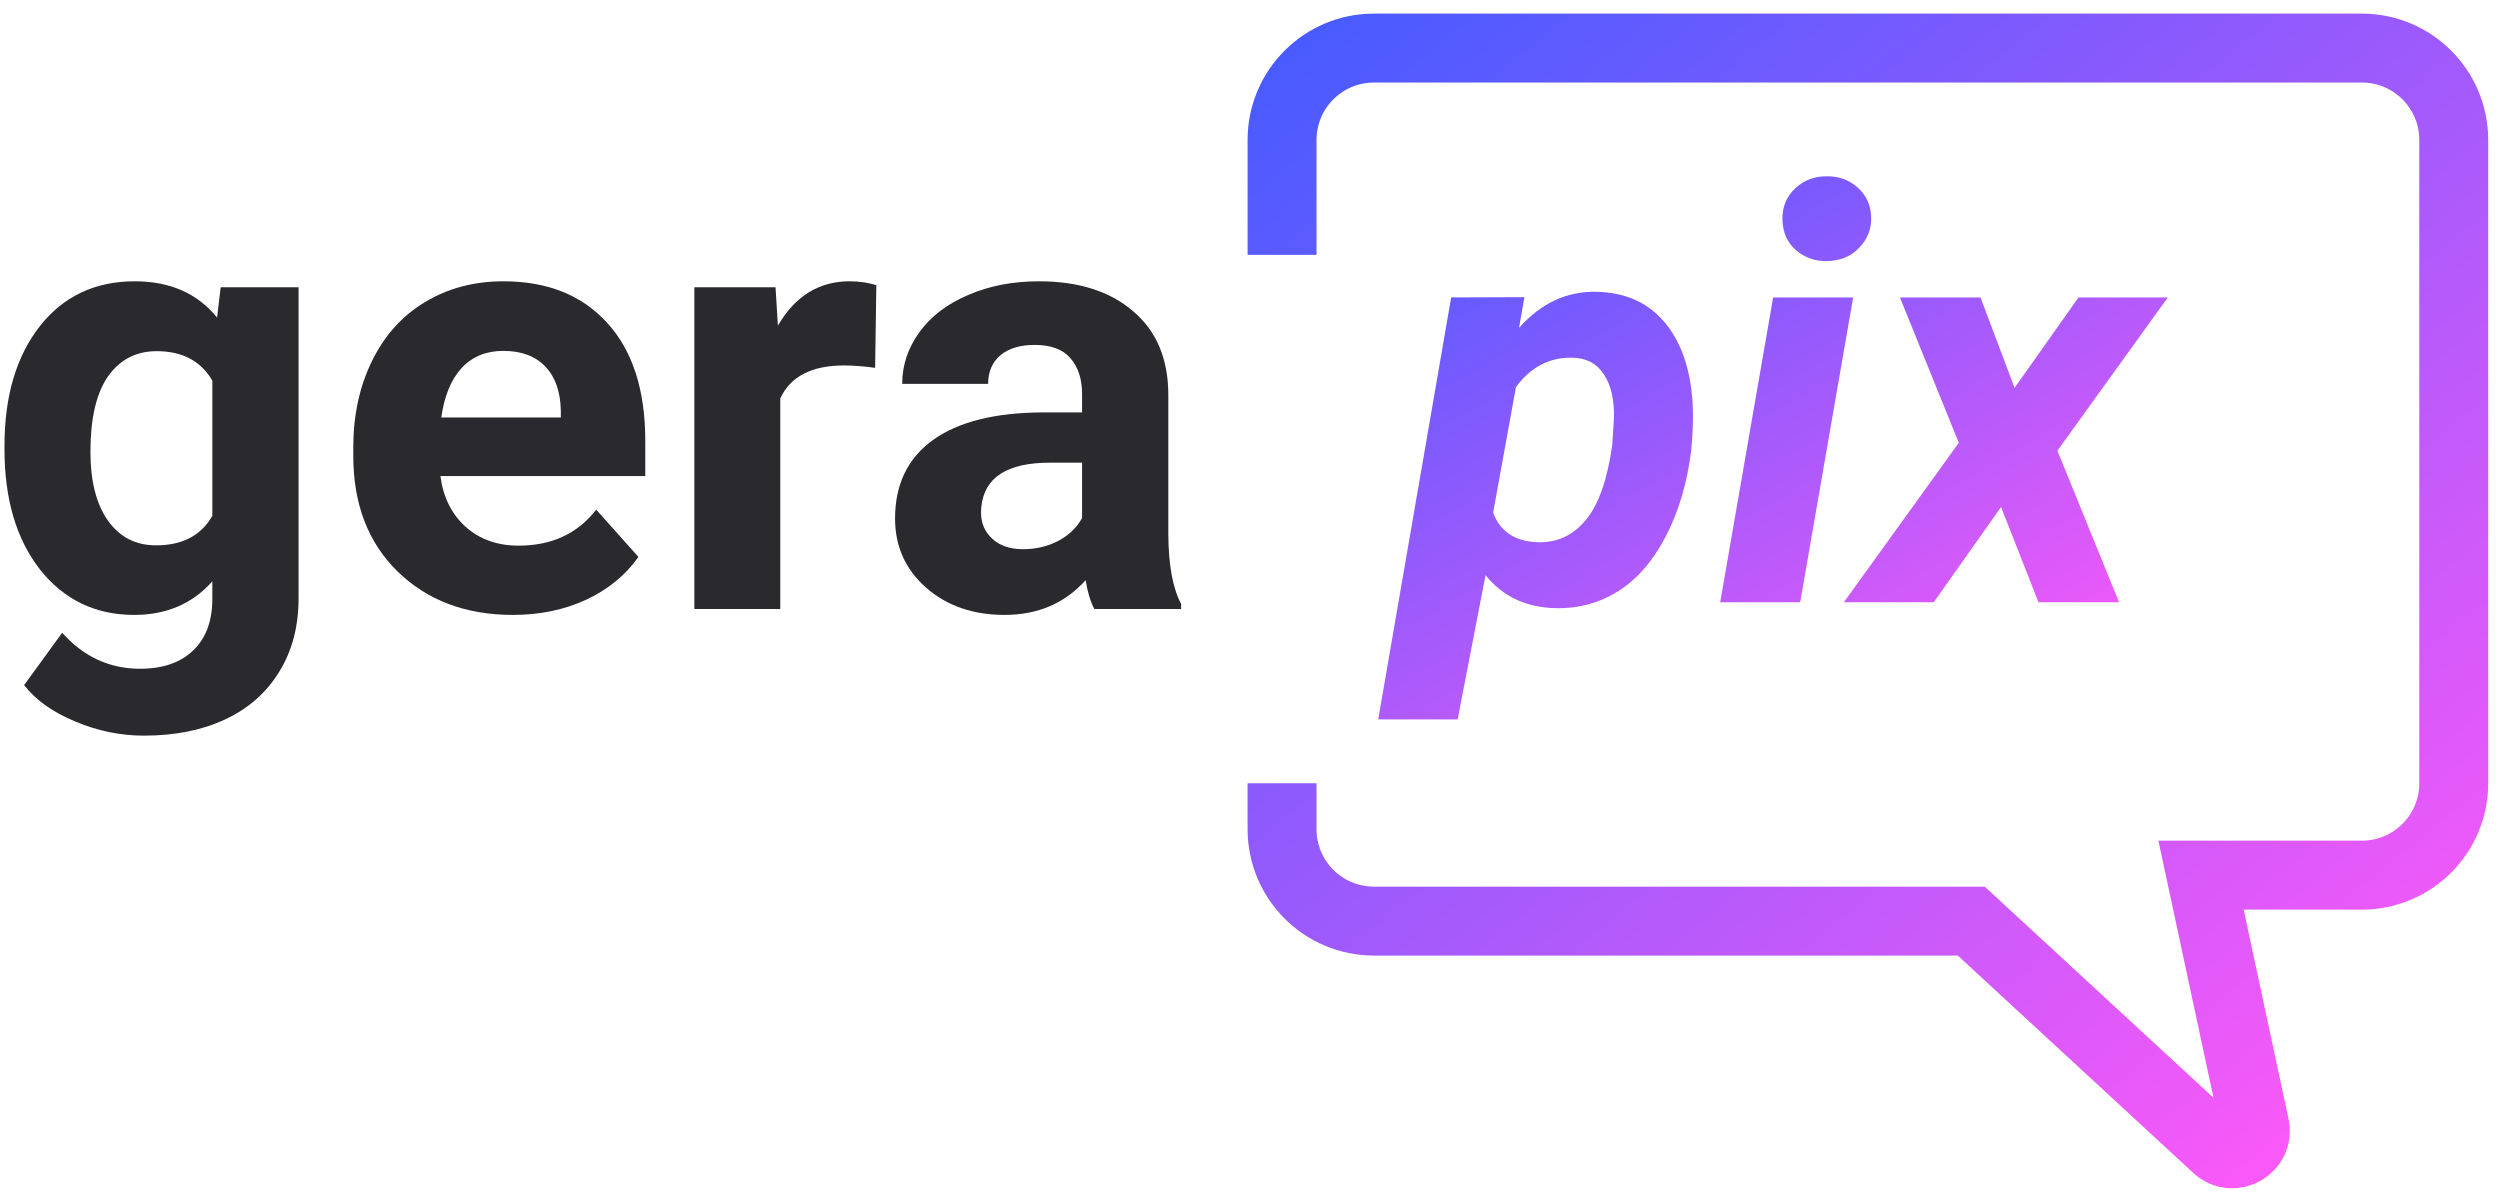
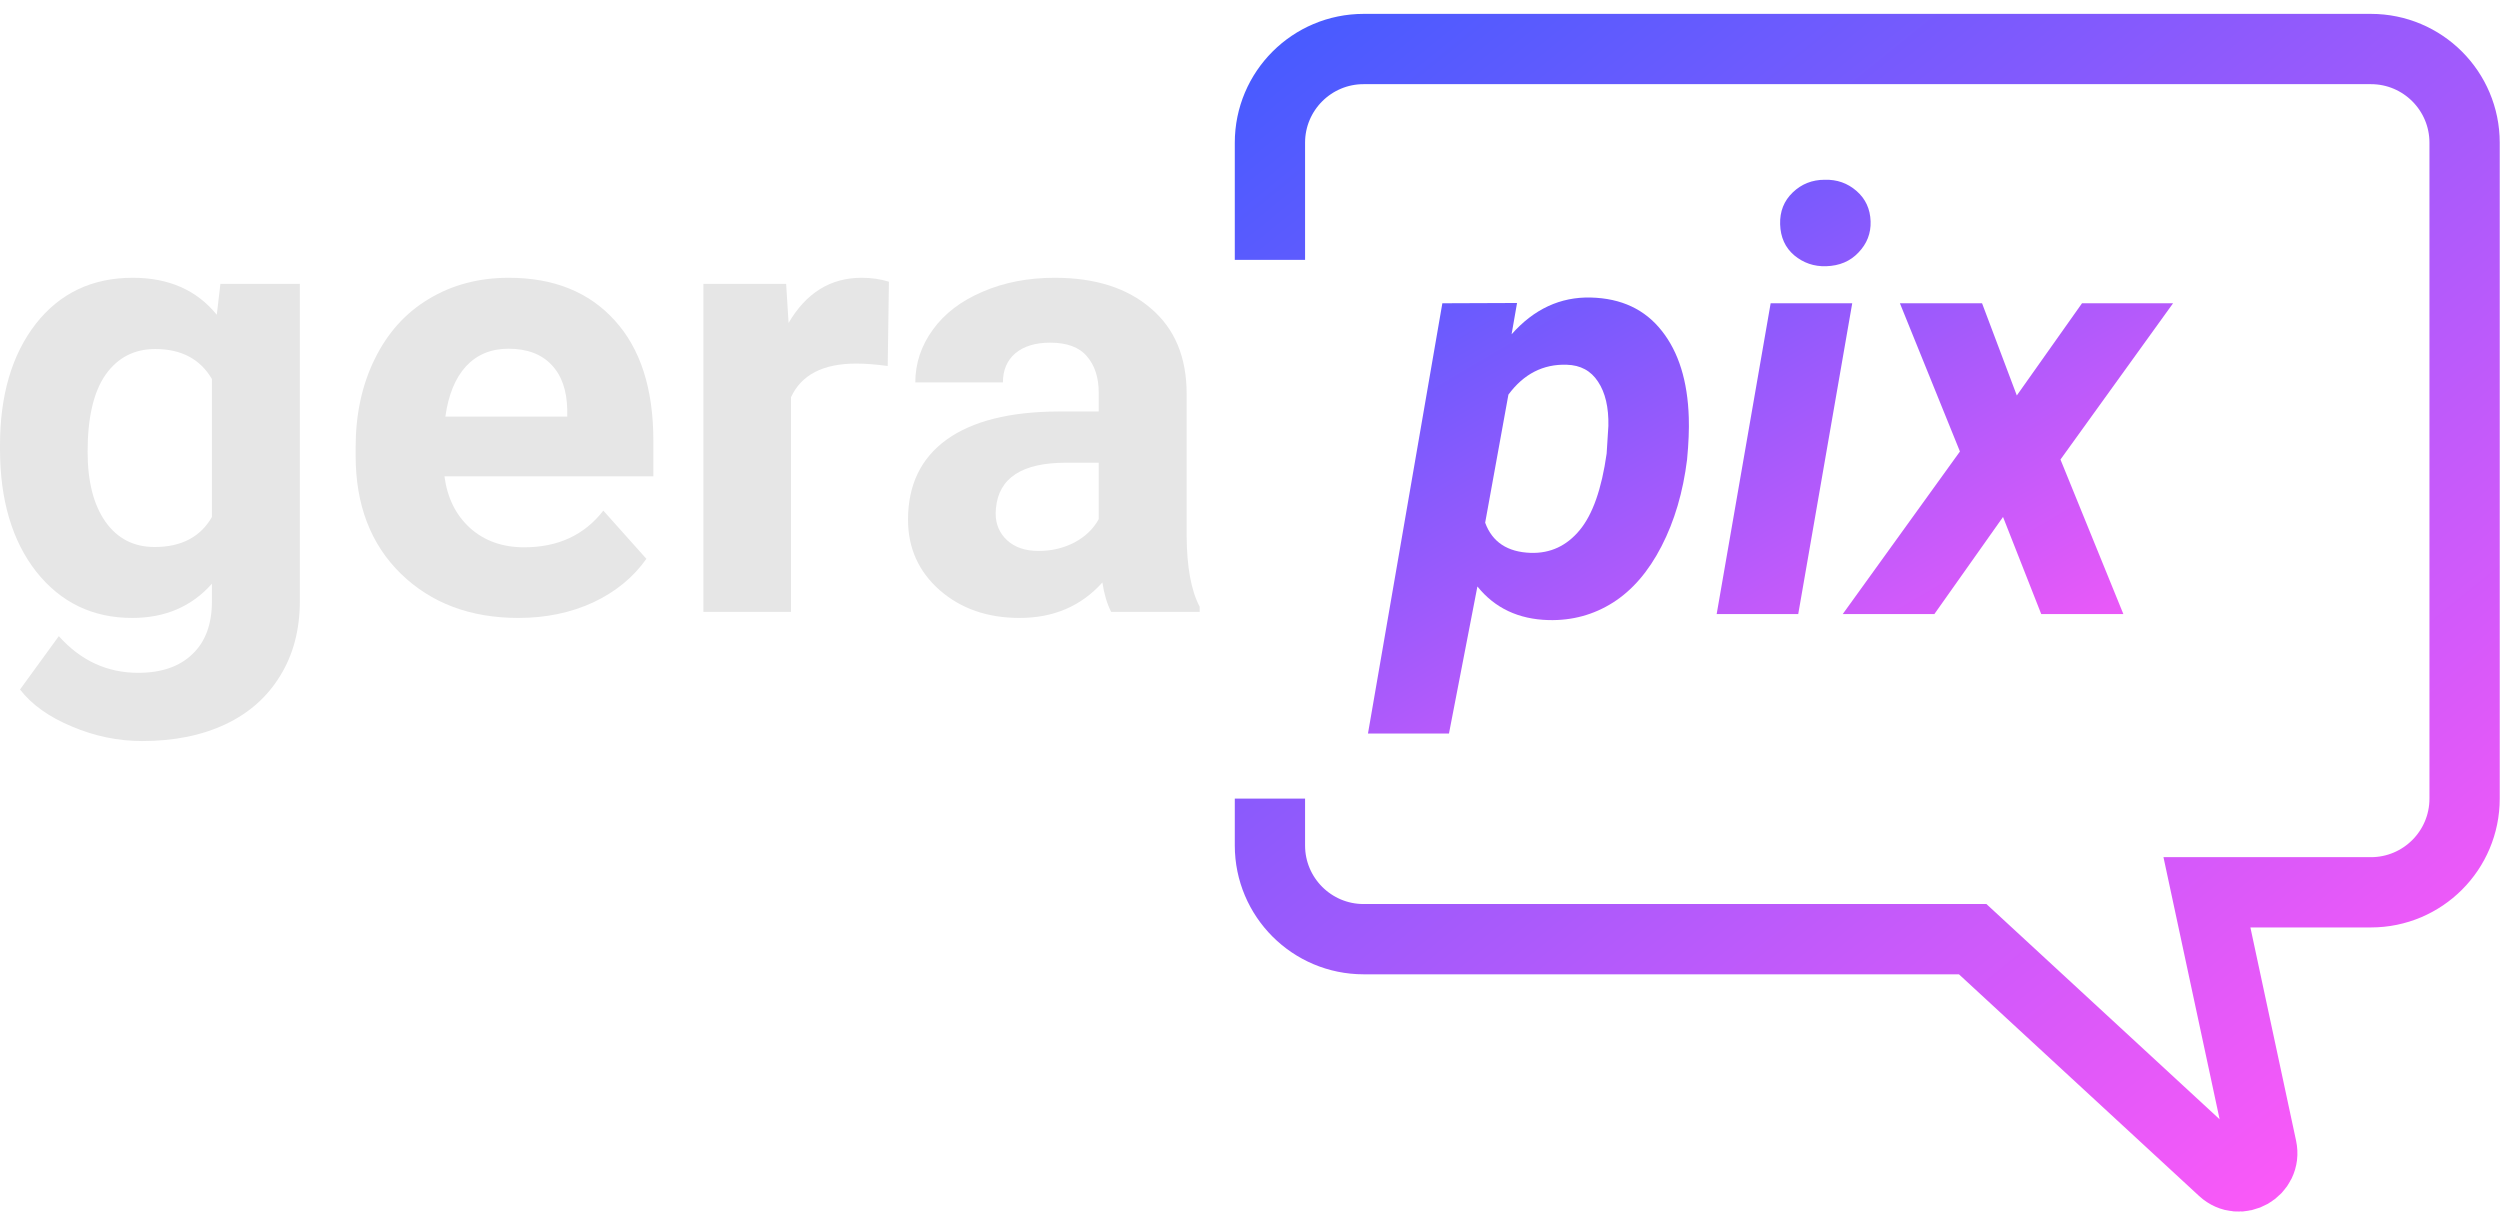
- <svg xmlns="http://www.w3.org/2000/svg" width="156" height="75" viewBox="0 0 156 75" fill="none">
-   <path d="M105.529 28.123C105.283 30.115 104.762 31.884 103.965 33.431C103.168 34.978 102.178 36.127 100.994 36.877C99.811 37.627 98.498 37.984 97.057 37.949C95.217 37.902 93.764 37.217 92.697 35.892L90.957 44.892H86L90.553 18.56L95.123 18.543L94.789 20.459C96.16 18.912 97.777 18.162 99.641 18.209C101.504 18.256 102.951 18.935 103.982 20.248C105.014 21.549 105.564 23.318 105.635 25.556C105.658 26.283 105.623 27.138 105.529 28.123ZM100.607 27.754L100.713 26.066C100.736 24.929 100.525 24.027 100.08 23.359C99.647 22.691 99.008 22.345 98.164 22.322C96.723 22.275 95.533 22.884 94.596 24.15L93.172 31.99C93.606 33.173 94.537 33.789 95.967 33.836C97.162 33.871 98.158 33.408 98.955 32.447C99.752 31.486 100.303 29.922 100.607 27.754Z" fill="url(#paint0_linear)" />
-   <path d="M112.332 37.58H107.34L110.645 18.56H115.637L112.332 37.58ZM111.225 13.726C111.201 12.941 111.459 12.291 111.998 11.775C112.537 11.259 113.188 11.002 113.949 11.002C114.699 10.978 115.35 11.207 115.9 11.687C116.451 12.168 116.738 12.789 116.762 13.55C116.785 14.277 116.539 14.91 116.023 15.449C115.52 15.988 114.857 16.269 114.037 16.293C113.299 16.316 112.648 16.093 112.086 15.625C111.535 15.156 111.248 14.523 111.225 13.726Z" fill="url(#paint1_linear)" />
-   <path d="M125.709 24.203L129.699 18.56H135.271L128.381 28.123L132.23 37.58H127.203L124.865 31.638L120.664 37.58H115.057L122.229 27.631L118.555 18.56H123.582L125.709 24.203Z" fill="url(#paint2_linear)" />
-   <path d="M80 15.902V8.734C80 5.567 82.567 3 85.734 3H147.379C150.546 3 153.113 5.567 153.113 8.734V48.875C153.113 52.042 150.546 54.609 147.379 54.609H137.344L140.698 70.26C140.991 71.628 139.351 72.563 138.323 71.614L123.008 57.477H85.734C82.567 57.477 80 54.909 80 51.742V48.875" stroke="url(#paint3_linear)" stroke-width="4.301" />
-   <path d="M0.28 27.814C0.28 24.733 1.01 22.253 2.47 20.373C3.942 18.493 5.921 17.553 8.407 17.553C10.609 17.553 12.322 18.307 13.547 19.816L13.77 17.924H18.631V37.332C18.631 39.089 18.229 40.616 17.425 41.915C16.633 43.214 15.514 44.203 14.066 44.884C12.619 45.564 10.925 45.904 8.982 45.904C7.51 45.904 6.076 45.607 4.678 45.014C3.28 44.432 2.222 43.678 1.505 42.75L3.88 39.484C5.216 40.981 6.836 41.73 8.741 41.73C10.164 41.73 11.271 41.346 12.062 40.579C12.854 39.825 13.25 38.748 13.25 37.351V36.274C12.013 37.672 10.386 38.371 8.37 38.371C5.958 38.371 4.004 37.431 2.507 35.551C1.022 33.658 0.28 31.153 0.28 28.036V27.814ZM5.643 28.203C5.643 30.021 6.007 31.45 6.737 32.489C7.467 33.516 8.469 34.029 9.743 34.029C11.376 34.029 12.545 33.417 13.25 32.192V23.75C12.533 22.525 11.376 21.913 9.78 21.913C8.494 21.913 7.479 22.439 6.737 23.49C6.007 24.542 5.643 26.113 5.643 28.203Z" fill="#29292E" />
-   <path d="M32.009 38.371C29.065 38.371 26.665 37.468 24.81 35.662C22.966 33.856 22.045 31.45 22.045 28.444V27.925C22.045 25.909 22.435 24.109 23.214 22.525C23.993 20.93 25.094 19.705 26.517 18.852C27.951 17.986 29.584 17.553 31.415 17.553C34.161 17.553 36.32 18.419 37.891 20.15C39.474 21.882 40.266 24.338 40.266 27.517V29.706H27.481C27.655 31.017 28.174 32.069 29.04 32.86C29.918 33.652 31.025 34.048 32.361 34.048C34.427 34.048 36.041 33.3 37.204 31.803L39.839 34.753C39.035 35.891 37.946 36.782 36.573 37.425C35.2 38.056 33.679 38.371 32.009 38.371ZM31.396 21.895C30.333 21.895 29.467 22.253 28.799 22.971C28.143 23.688 27.723 24.715 27.537 26.051H34.996V25.624C34.971 24.436 34.65 23.521 34.031 22.878C33.413 22.222 32.535 21.895 31.396 21.895Z" fill="#29292E" />
-   <path d="M54.608 22.952C53.879 22.853 53.235 22.804 52.679 22.804C50.65 22.804 49.32 23.49 48.69 24.863V38H43.327V17.924H48.393L48.541 20.317C49.617 18.474 51.108 17.553 53.013 17.553C53.606 17.553 54.163 17.633 54.683 17.794L54.608 22.952Z" fill="#29292E" />
-   <path d="M68.283 38C68.036 37.518 67.856 36.918 67.745 36.2C66.446 37.648 64.758 38.371 62.68 38.371C60.713 38.371 59.08 37.802 57.781 36.664C56.495 35.526 55.852 34.091 55.852 32.359C55.852 30.232 56.637 28.599 58.208 27.461C59.791 26.323 62.074 25.748 65.055 25.735H67.522V24.585C67.522 23.657 67.281 22.915 66.799 22.358C66.329 21.802 65.58 21.523 64.554 21.523C63.651 21.523 62.94 21.74 62.42 22.173C61.913 22.606 61.659 23.2 61.659 23.954H56.297C56.297 22.791 56.656 21.715 57.373 20.726C58.09 19.736 59.105 18.963 60.416 18.406C61.727 17.837 63.199 17.553 64.832 17.553C67.306 17.553 69.267 18.177 70.714 19.427C72.174 20.664 72.903 22.408 72.903 24.659V33.361C72.916 35.266 73.182 36.707 73.701 37.685V38H68.283ZM63.849 34.27C64.64 34.27 65.37 34.097 66.038 33.751C66.706 33.392 67.201 32.916 67.522 32.322V28.871H65.519C62.834 28.871 61.406 29.799 61.232 31.654L61.214 31.97C61.214 32.638 61.449 33.188 61.919 33.621C62.389 34.054 63.032 34.27 63.849 34.27Z" fill="#29292E" />
+ <svg xmlns="http://www.w3.org/2000/svg" width="153" height="75" viewBox="0 0 153 75" fill="none">
+   <path d="M103.249 28.123C103.003 30.115 102.481 31.884 101.685 33.431C100.888 34.978 99.897 36.127 98.714 36.877C97.53 37.627 96.218 37.984 94.776 37.949C92.936 37.902 91.483 37.217 90.417 35.892L88.677 44.892H83.72L88.272 18.56L92.843 18.543L92.509 20.459C93.88 18.912 95.497 18.162 97.36 18.209C99.224 18.256 100.671 18.935 101.702 20.248C102.733 21.549 103.284 23.318 103.354 25.556C103.378 26.283 103.343 27.138 103.249 28.123ZM98.327 27.754L98.433 26.066C98.456 24.929 98.245 24.027 97.8 23.359C97.366 22.691 96.728 22.345 95.884 22.322C94.442 22.275 93.253 22.884 92.315 24.15L90.892 31.99C91.325 33.173 92.257 33.789 93.686 33.836C94.882 33.871 95.878 33.408 96.675 32.447C97.472 31.486 98.022 29.922 98.327 27.754Z" fill="url(#paint0_linear_12505:1588)" />
+   <path d="M110.052 37.58H105.06L108.364 18.56H113.356L110.052 37.58ZM108.944 13.726C108.921 12.941 109.179 12.291 109.718 11.775C110.257 11.259 110.907 11.002 111.669 11.002C112.419 10.978 113.069 11.207 113.62 11.687C114.171 12.168 114.458 12.789 114.481 13.55C114.505 14.277 114.259 14.91 113.743 15.449C113.239 15.988 112.577 16.269 111.757 16.293C111.019 16.316 110.368 16.093 109.806 15.625C109.255 15.156 108.968 14.523 108.944 13.726Z" fill="url(#paint1_linear_12505:1588)" />
+   <path d="M123.429 24.203L127.419 18.56H132.991L126.101 28.123L129.95 37.58H124.923L122.585 31.638L118.384 37.58H112.776L119.948 27.631L116.274 18.56H121.302L123.429 24.203Z" fill="url(#paint2_linear_12505:1588)" />
+   <path d="M77.72 15.902V8.734C77.72 5.567 80.287 3 83.454 3H145.099C148.266 3 150.833 5.567 150.833 8.734V48.875C150.833 52.042 148.266 54.609 145.099 54.609H135.064L138.417 70.26C138.71 71.628 137.071 72.563 136.043 71.614L120.728 57.477H83.454C80.287 57.477 77.72 54.909 77.72 51.742V48.875" stroke="url(#paint3_linear_12505:1588)" stroke-width="4.301" />
+   <path d="M0 27.261C0 24.181 0.73 21.701 2.189 19.82C3.661 17.94 5.641 17 8.127 17C10.329 17 12.042 17.755 13.267 19.264L13.489 17.371H18.351V36.779C18.351 38.536 17.949 40.063 17.145 41.362C16.353 42.661 15.233 43.651 13.786 44.331C12.339 45.011 10.644 45.352 8.702 45.352C7.23 45.352 5.795 45.055 4.397 44.461C3 43.88 1.942 43.125 1.225 42.197L3.6 38.932C4.936 40.428 6.556 41.177 8.461 41.177C9.883 41.177 10.991 40.793 11.782 40.026C12.574 39.272 12.97 38.196 12.97 36.798V35.722C11.733 37.12 10.106 37.818 8.09 37.818C5.678 37.818 3.723 36.878 2.227 34.998C0.742 33.105 0 30.601 0 27.483V27.261ZM5.362 27.65C5.362 29.469 5.727 30.898 6.457 31.936C7.187 32.963 8.189 33.477 9.463 33.477C11.096 33.477 12.265 32.864 12.97 31.64V23.197C12.252 21.973 11.096 21.36 9.5 21.36C8.214 21.36 7.199 21.886 6.457 22.938C5.727 23.989 5.362 25.56 5.362 27.65Z" fill="#E6E6E6" />
+   <path d="M31.729 37.818C28.785 37.818 26.385 36.915 24.529 35.109C22.686 33.303 21.765 30.898 21.765 27.892V27.372C21.765 25.356 22.154 23.556 22.934 21.973C23.713 20.377 24.814 19.152 26.236 18.299C27.671 17.433 29.304 17 31.135 17C33.881 17 36.039 17.866 37.61 19.598C39.194 21.329 39.985 23.785 39.985 26.964V29.153H27.201C27.374 30.465 27.894 31.516 28.76 32.308C29.638 33.099 30.745 33.495 32.081 33.495C34.147 33.495 35.761 32.747 36.924 31.25L39.559 34.2C38.755 35.338 37.666 36.229 36.293 36.872C34.92 37.503 33.398 37.818 31.729 37.818ZM31.116 21.342C30.052 21.342 29.186 21.701 28.519 22.418C27.863 23.135 27.442 24.162 27.257 25.498H34.716V25.071C34.691 23.884 34.37 22.968 33.751 22.325C33.133 21.67 32.254 21.342 31.116 21.342Z" fill="#E6E6E6" />
+   <path d="M54.328 22.399C53.598 22.3 52.955 22.251 52.398 22.251C50.37 22.251 49.04 22.938 48.409 24.311V37.447H43.047V17.371H48.112L48.261 19.765C49.337 17.922 50.828 17 52.732 17C53.326 17 53.883 17.08 54.402 17.241L54.328 22.399Z" fill="#E6E6E6" />
+   <path d="M68.003 37.447C67.755 36.965 67.576 36.365 67.465 35.648C66.166 37.095 64.478 37.818 62.399 37.818C60.433 37.818 58.8 37.249 57.501 36.111C56.215 34.973 55.571 33.538 55.571 31.807C55.571 29.679 56.357 28.046 57.928 26.908C59.511 25.77 61.793 25.195 64.774 25.183H67.242V24.032C67.242 23.105 67.001 22.362 66.519 21.806C66.049 21.249 65.3 20.971 64.273 20.971C63.37 20.971 62.659 21.187 62.14 21.62C61.633 22.053 61.379 22.647 61.379 23.401H56.017C56.017 22.239 56.375 21.162 57.093 20.173C57.81 19.183 58.825 18.41 60.136 17.854C61.447 17.285 62.919 17 64.552 17C67.026 17 68.986 17.625 70.434 18.874C71.893 20.111 72.623 21.855 72.623 24.106V32.809C72.635 34.714 72.901 36.155 73.421 37.132V37.447H68.003ZM63.568 33.718C64.36 33.718 65.09 33.545 65.758 33.198C66.426 32.84 66.921 32.363 67.242 31.77V28.318H65.238C62.554 28.318 61.125 29.246 60.952 31.102L60.934 31.417C60.934 32.085 61.169 32.635 61.639 33.068C62.109 33.501 62.752 33.718 63.568 33.718Z" fill="#E6E6E6" />
  <defs>
-     <linearGradient id="paint0_linear" x1="86" y1="11" x2="112.452" y2="55.932" gradientUnits="userSpaceOnUse">
+     <linearGradient id="paint0_linear_12505:1588" x1="83.72" y1="11" x2="110.172" y2="55.932" gradientUnits="userSpaceOnUse">
      <stop stop-color="#485BFF" />
      <stop offset="1" stop-color="#FF59F8" />
    </linearGradient>
-     <linearGradient id="paint1_linear" x1="86" y1="11" x2="112.452" y2="55.932" gradientUnits="userSpaceOnUse">
+     <linearGradient id="paint1_linear_12505:1588" x1="83.72" y1="11" x2="110.172" y2="55.932" gradientUnits="userSpaceOnUse">
      <stop stop-color="#485BFF" />
      <stop offset="1" stop-color="#FF59F8" />
    </linearGradient>
-     <linearGradient id="paint2_linear" x1="86" y1="11" x2="112.452" y2="55.932" gradientUnits="userSpaceOnUse">
+     <linearGradient id="paint2_linear_12505:1588" x1="83.72" y1="11" x2="110.172" y2="55.932" gradientUnits="userSpaceOnUse">
      <stop stop-color="#485BFF" />
      <stop offset="1" stop-color="#FF59F8" />
    </linearGradient>
-     <linearGradient id="paint3_linear" x1="80" y1="3" x2="140.211" y2="77.547" gradientUnits="userSpaceOnUse">
+     <linearGradient id="paint3_linear_12505:1588" x1="77.72" y1="3" x2="137.931" y2="77.547" gradientUnits="userSpaceOnUse">
      <stop stop-color="#485BFF" />
      <stop offset="1" stop-color="#FF59F8" />
    </linearGradient>
  </defs>
</svg>
